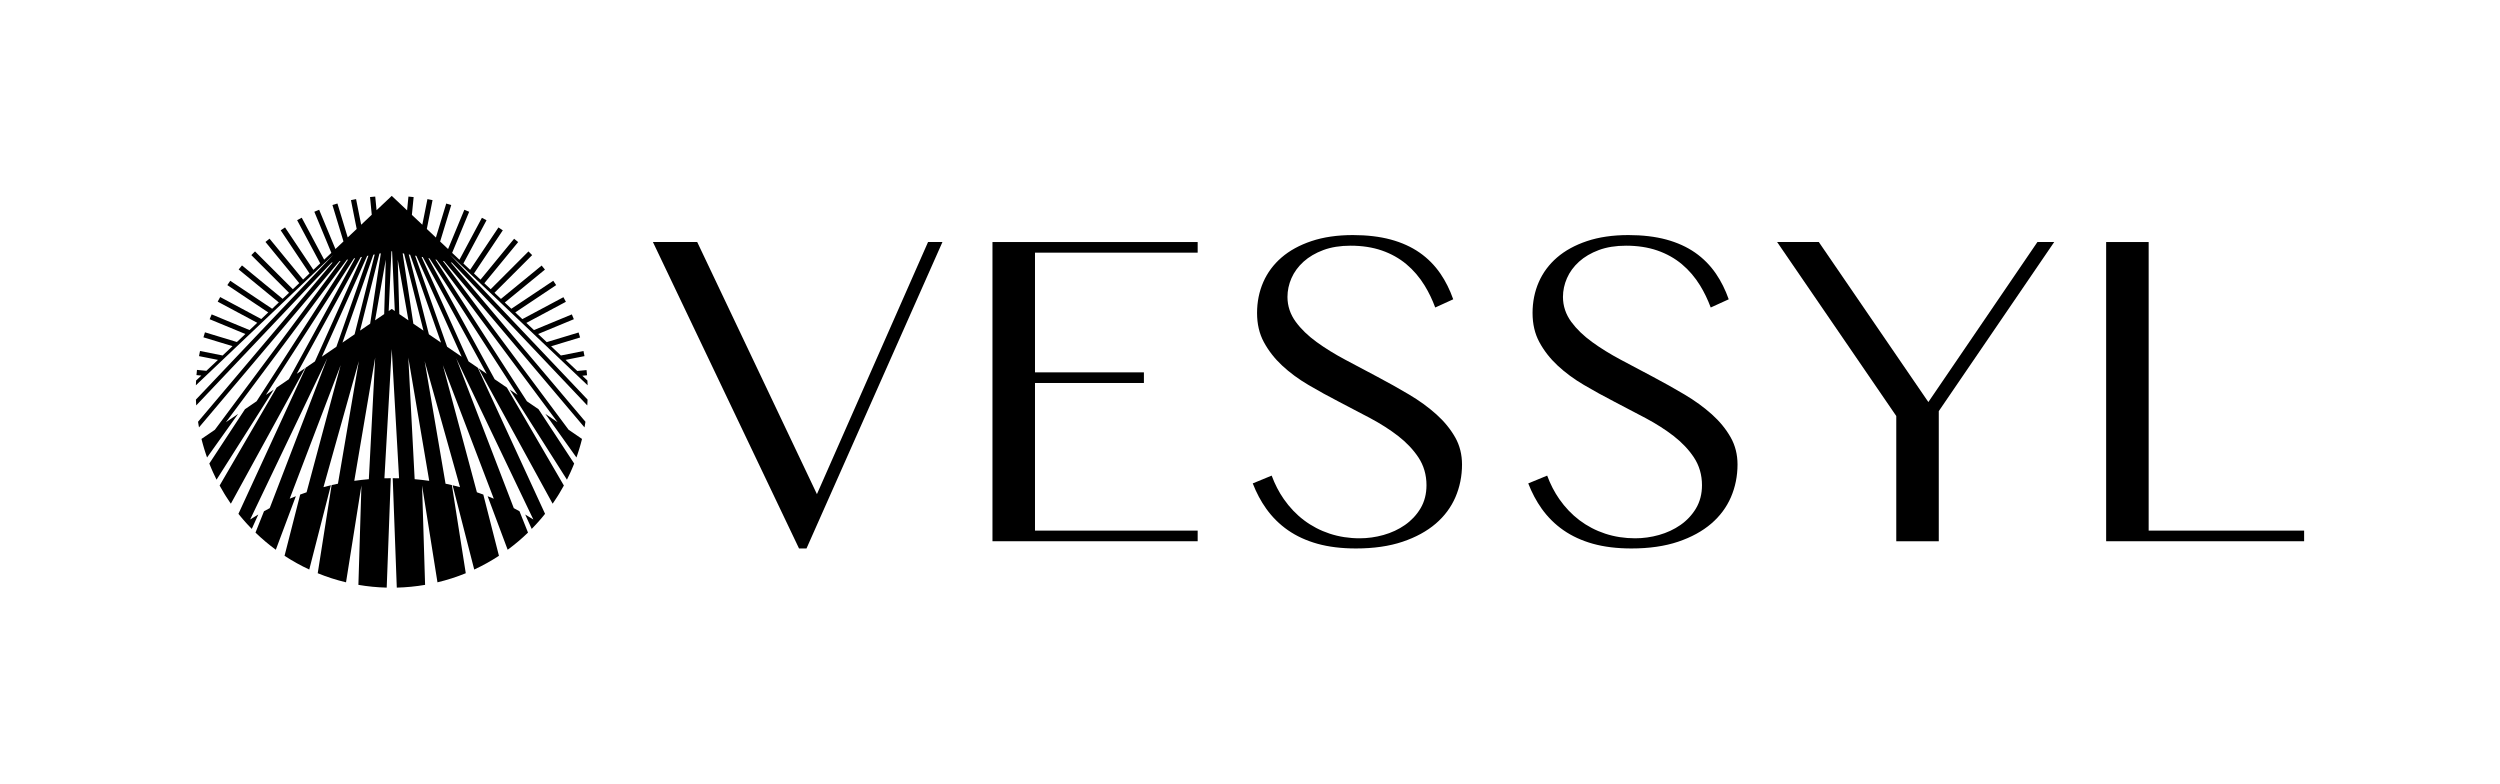
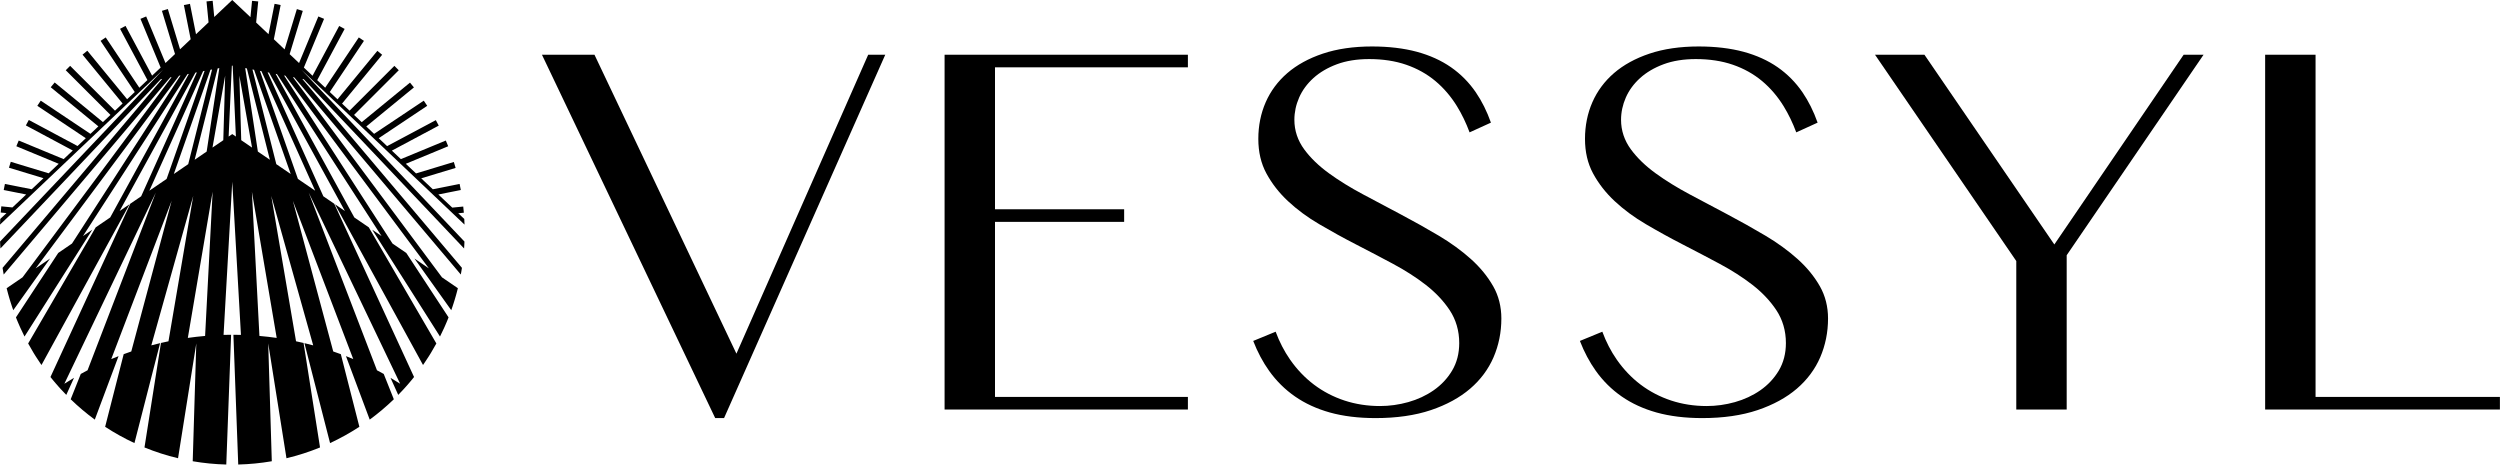
- <svg xmlns="http://www.w3.org/2000/svg" id="_Слой_1" data-name="Слой 1" viewBox="0 0 4211.86 1320">
-   <path d="M773.14,444.72l-14.78-15.58,16.81,15.96,62.29,59.16,152.54,144.86c-.08-2.68-.21-5.36-.36-8.03l-2.71-2.56-5.86-5.53,7.95-.78c-.24-2.93-.52-5.85-.85-8.76l-15.59,1.53-14.44-13.63-5.34-5.04,31.92-6.35c-.53-2.89-1.1-5.77-1.71-8.63l-38.06,7.57-11.56-10.92-4.91-4.63,48.85-14.79c-.81-2.82-1.66-5.63-2.54-8.42l-53.69,16.25-9.99-9.43-4.52-4.26,60.19-24.92c-1.08-2.73-2.21-5.44-3.37-8.13l-63.84,26.43-8.64-8.16-4.16-3.93,66.6-35.54c-1.35-2.61-2.73-5.2-4.15-7.76l-69.21,36.93-8.1-7.65-3.83-3.62,68.91-46.02c-1.6-2.47-3.23-4.9-4.9-7.31l-70.58,47.14-7.59-7.17-3.52-3.32,67.7-55.49c-1.83-2.29-3.69-4.56-5.59-6.8l-68.57,56.2-7.68-7.25-3.22-3.04,63.52-63.5c-2.04-2.1-4.12-4.18-6.22-6.22l-63.71,63.68-7.75-7.32-2.91-2.76,57-69.36c-2.25-1.89-4.52-3.76-6.81-5.59l-56.61,68.9-8.4-7.93-2.62-2.47,48.56-72.67c-2.41-1.66-4.85-3.29-7.31-4.89l-47.75,71.43-9.02-8.52-2.32-2.19,38.98-72.8c-2.57-1.43-5.16-2.81-7.77-4.16l-37.84,70.7-12.32-11.62,28.7-69.25c-2.69-1.17-5.4-2.29-8.13-3.38l-27.42,66.17-11.71-11.05-1.65-1.57,18.68-61.46c-2.79-.89-5.6-1.74-8.42-2.55l-17.41,57.27-14.03-13.25-1.28-1.2,9.67-48.58c-2.87-.61-5.75-1.18-8.64-1.71l-8.59,43.16-16.73-15.8-.86-.81,2.96-29.97c-2.9-.32-5.82-.61-8.76-.85l-2.29,23.19-25.83-24.37-25.58,24.14-2.26-22.99c-2.93.25-5.85.53-8.76.85l2.92,29.78-.85.8-16.99,16.03-8.58-43.16c-2.9.53-5.78,1.1-8.64,1.71l9.66,48.59-1.27,1.2-13.84,13.06-17.32-57.17c-2.83.81-5.64,1.66-8.43,2.54l18.59,61.38-1.64,1.56-11.9,11.23-27.42-66.17c-2.73,1.09-5.44,2.21-8.13,3.38l28.7,69.26-2,1.88-10.16,9.58-37.76-70.69c-2.6,1.36-5.19,2.74-7.76,4.16l38.89,72.79-2.32,2.19-9.19,8.68-47.75-71.44c-2.46,1.6-4.89,3.23-7.31,4.89l48.57,72.67-2.62,2.47-8.25,7.78-56.54-68.93c-2.29,1.83-4.56,3.69-6.81,5.58l56.94,69.41-2.92,2.75h0s-7.9,7.47-7.9,7.47l-63.71-63.69c-2.1,2.05-4.18,4.13-6.23,6.23l63.53,63.5-3.22,3.04-7.53,7.11-68.54-56.28c-1.89,2.24-3.76,4.51-5.59,6.8l67.67,55.56-3.51,3.33-7.75,7.31-70.58-47.15c-1.67,2.42-3.3,4.85-4.9,7.32l68.91,46.02-3.83,3.62-7.93,7.49-69.23-37.03c-1.43,2.57-2.81,5.15-4.17,7.76l66.64,35.64-4.16,3.92-8.82,8.33-63.83-26.43c-1.16,2.69-2.29,5.4-3.37,8.13l60.19,24.92-4.52,4.26-9.79,9.24-53.8-16.34c-.89,2.79-1.74,5.6-2.56,8.43l48.99,14.87-4.91,4.63-11.77,11.11-38.06-7.57c-.61,2.86-1.18,5.74-1.71,8.63l31.92,6.35-5.34,5.04-14.18,13.38-15.82-1.57c-.33,2.91-.61,5.83-.86,8.77l8.19.81-5.85,5.52-2.98,2.82c-.15,2.67-.28,5.35-.36,8.03l152.54-144.86,62.29-59.16,16.81-15.96-14.78,15.58-41.23,43.46-175.55,185.02c.05,1.39.11,2.77.19,4.15.02.53.05,1.05.08,1.57.01.2.02.39.04.58.02.55.06,1.1.09,1.64.04.63.08,1.25.13,1.88l227.87-240.53,1.99-.37-226.81,268.44c.13.79.25,1.59.38,2.38.12.77.25,1.54.38,2.3.01.07.02.14.03.2.09.52.18,1.03.26,1.54.09.5.18,1,.27,1.49.09.53.19,1.05.28,1.58l236.64-280.1,1.93-.36-211.82,284.46-22.57,15.42c.17.66.33,1.33.5,1.99.15.57.29,1.14.44,1.7.19.76.39,1.52.6,2.27.13.52.27,1.04.41,1.56.11.39.22.78.33,1.18.15.54.3,1.07.45,1.61.15.52.3,1.05.45,1.57.15.55.32,1.11.48,1.66.24.84.49,1.67.74,2.51.17.55.34,1.11.51,1.66.45,1.44.9,2.88,1.36,4.31.16.52.33,1.04.51,1.55.16.5.32,1,.49,1.5.14.41.27.82.41,1.23.16.46.31.92.47,1.37.19.56.39,1.12.58,1.68.22.63.45,1.27.67,1.9,0,0,0,.01,0,.02l52.32-73.44-20.53,14.02,203.84-273.75,1.96-.37-154.14,238.83h0s-19.58,13.38-19.58,13.38l-60.05,91.52s.04.09.05.14c.25.63.5,1.25.75,1.87.25.63.5,1.25.75,1.87.26.62.51,1.24.77,1.86.25.6.5,1.19.75,1.79.8,1.88,1.61,3.75,2.44,5.61.26.6.53,1.21.81,1.81,1.87,4.13,3.82,8.22,5.85,12.26l96.31-151.81-13.22,9.03,148.47-230.04,1.93-.37-111.74,204-20.58,14.06-96,164.99c2.44,4.46,4.98,8.86,7.61,13.19.35.57.69,1.14,1.04,1.7.29.46.57.92.86,1.39.26.42.53.84.79,1.26.31.49.61.97.92,1.45,1.77,2.78,3.58,5.54,5.44,8.26.33.49.66.97.99,1.46.02.02.03.05.05.07.42.61.83,1.21,1.25,1.81l125.09-228.4-14.09,9.62,107.71-196.63,2.09-.39-79.19,176.11-15.45,10.56-113.41,246.2c.62.79,1.25,1.56,1.88,2.34.62.77,1.25,1.54,1.89,2.31.01,0,.02.02.02.03.64.76,1.27,1.52,1.91,2.28.64.76,1.29,1.52,1.94,2.28,1.3,1.51,2.62,3.02,3.94,4.51.11.12.22.24.33.36s.22.24.33.36c.19.22.38.43.57.64.19.22.38.43.58.65.06.06.12.13.18.2.19.2.37.41.56.61.06.08.13.15.2.22.3.33.6.66.91.99.12.14.24.28.37.41,2.25,2.44,4.54,4.85,6.87,7.22l10.99-24.28c-4.64,2.73-9.22,5.55-13.74,8.44l129.98-271.65-97.03,252.52c-3.22,1.68-6.42,3.41-9.6,5.19l-14.35,35.99c10.75,10.39,22.19,20.05,34.25,28.92l33.76-90.21c-3.48,1.36-6.94,2.77-10.37,4.21l85.86-225.07-57.41,214.24c-3.62,1.23-7.22,2.52-10.79,3.84l-26.35,103.18c13.25,8.67,27.16,16.41,41.64,23.14l36.43-141.97c-4.18.98-8.33,2.03-12.46,3.14l59.58-212.4-35.21,206.61c-3.58.74-7.14,1.53-10.68,2.36h-.01l-23.39,148.47c15.34,6.27,31.27,11.41,47.68,15.33l25.94-163.21-5.09,167.48c15.55,2.67,31.48,4.25,47.69,4.66l6.85-184.36c-3.58.01-7.15.07-10.71.17l12.35-217.65,12.35,217.65c-3.56-.1-7.13-.16-10.71-.17l6.85,184.36c16.21-.41,32.14-1.99,47.69-4.66l-5.09-167.48,25.94,163.21c16.41-3.92,32.34-9.06,47.68-15.33l-23.39-148.47h-.01c-3.54-.83-7.1-1.62-10.68-2.36l-35.21-206.61,59.58,212.4c-4.13-1.11-8.28-2.16-12.46-3.14l36.43,141.97c14.48-6.73,28.39-14.47,41.64-23.14l-26.35-103.18c-3.57-1.32-7.17-2.61-10.79-3.84l-57.41-214.24,85.86,225.07c-3.43-1.44-6.89-2.85-10.37-4.21l33.75,90.21c12.07-8.87,23.51-18.53,34.26-28.92l-14.35-35.99c-3.18-1.78-6.38-3.51-9.6-5.19l-97.03-252.52,129.98,271.65c-4.52-2.89-9.1-5.71-13.74-8.44l10.99,24.28c2.33-2.37,4.62-4.78,6.87-7.22.13-.13.25-.27.37-.41.31-.33.61-.66.91-.99.07-.07.14-.14.2-.22.19-.2.37-.41.56-.61.06-.07.12-.14.18-.2.2-.22.39-.43.58-.65.19-.21.38-.42.57-.64.11-.12.22-.24.33-.36s.22-.24.33-.36c1.32-1.49,2.64-3,3.94-4.51.65-.76,1.3-1.52,1.94-2.28.64-.76,1.27-1.52,1.91-2.28,0-.01.01-.02.02-.03.64-.77,1.27-1.54,1.89-2.31.63-.78,1.26-1.55,1.88-2.34l-113.41-246.2-15.45-10.56-79.19-176.11,2.09.39,107.71,196.63-14.09-9.62,125.09,228.4c.42-.6.83-1.2,1.25-1.81.02-.02.03-.05.05-.07.33-.49.66-.97.99-1.46,1.86-2.72,3.67-5.48,5.44-8.26.31-.48.61-.96.92-1.45.26-.42.53-.84.79-1.26.29-.47.57-.93.86-1.39.35-.56.69-1.13,1.04-1.7,2.63-4.33,5.17-8.73,7.61-13.19l-96-164.99-20.58-14.06-111.74-204,1.93.37,148.47,230.04-13.22-9.03,96.31,151.81c2.03-4.04,3.98-8.13,5.85-12.26.28-.6.55-1.21.81-1.81.83-1.86,1.64-3.73,2.44-5.61.25-.6.5-1.19.75-1.79.26-.62.51-1.24.77-1.86.25-.62.5-1.24.75-1.87.25-.62.5-1.24.75-1.87,0-.05.04-.1.05-.14l-60.05-91.52-19.58-13.37h0s-154.14-238.84-154.14-238.84l1.96.37,203.84,273.75-20.53-14.02,52.32,73.44s0-.02,0-.02c.22-.63.45-1.27.67-1.9.19-.56.39-1.12.58-1.68.16-.45.31-.91.47-1.37.14-.41.27-.82.41-1.23.17-.5.33-1,.49-1.5.18-.51.35-1.03.51-1.55.46-1.43.91-2.87,1.36-4.31.17-.55.34-1.11.51-1.66.25-.84.5-1.67.74-2.51.16-.55.33-1.11.48-1.66.15-.52.3-1.05.45-1.57.15-.54.3-1.07.45-1.61.11-.4.22-.79.33-1.18.14-.52.28-1.04.41-1.56.21-.75.41-1.51.6-2.27.15-.56.29-1.13.44-1.7.17-.66.33-1.33.5-1.99l-22.57-15.42-211.82-284.46,1.93.36,236.64,280.1c.09-.53.19-1.05.28-1.58.09-.49.18-.99.27-1.49.08-.51.17-1.02.26-1.54.01-.06.02-.13.03-.2.13-.76.26-1.53.38-2.3.13-.79.25-1.59.38-2.38l-226.81-268.44,1.99.37,227.87,240.53c.05-.63.09-1.25.13-1.88.03-.54.07-1.09.09-1.64.02-.19.03-.38.04-.58.03-.52.06-1.04.08-1.57.08-1.38.14-2.76.19-4.15l-175.55-185.02-41.23-43.46ZM680.72,427.2l32.72,129.79-17.06-11.65-17.99-118.58,2.33.44ZM639.28,427.2l2.33-.44-17.99,118.58-17.06,11.65,32.72-129.79ZM566.72,584.21l-24.53,16.76,76.37-169.85,2.13-.4-53.97,153.49ZM597.42,563.24l-20.46,13.97,52.07-148.07,2.3-.44-33.91,134.54ZM621.41,807.3c-8.25.71-16.43,1.64-24.54,2.8l35.22-207.67-10.68,204.87ZM647.26,529.19l-15.36,10.49,18.02-102.25-2.66,91.76ZM660,520.49l-5.15,3.52.56-12.47,4.01-88.15h0s.58-.12.58-.12l.58.11h0s4.01,88.16,4.01,88.16l.56,12.47-5.15-3.52ZM670.08,437.43l18.02,102.25-15.36-10.49-2.66-91.76ZM723.13,810.1c-8.11-1.16-16.29-2.09-24.54-2.8l-10.68-204.87,35.22,207.67ZM722.58,563.24l-33.91-134.54,2.3.44,52.07,148.07-20.46-13.97ZM777.81,600.97l-24.53-16.76-53.97-153.49,2.13.4,76.37,169.85Z" />
-   <g>
-     <path d="M1563.52,407.76l-187.2,424.74-201.69-424.74h-74.63l246.15,516.24h12.6l229.03-516.24h-24.25Z" />
-     <path d="M2017.76,425.66v-17.9h-345.7v504.09h345.7v-17.91h-274.07v-248.71h183.5v-17.9h-183.5v-201.67h274.07Z" />
-     <path d="M2451.59,736.83c-7.92-13.96-18.59-27.01-31.73-38.78-13.42-12.03-28.9-23.26-45.99-33.39-17.46-10.34-35.48-20.43-53.58-30.01-17.39-9.19-35.54-18.82-53.93-28.63-17.9-9.53-34.1-19.56-48.18-29.79-14.44-10.48-26.23-21.87-35.04-33.87-9.34-12.68-14.09-26.86-14.09-42.12,0-10.74,2.26-21.36,6.74-31.59,4.47-10.26,11.34-19.62,20.37-27.8,8.95-8.08,20.16-14.67,33.33-19.57,13.12-4.89,28.55-7.35,45.88-7.35,19.35,0,37.05,2.7,52.57,8.06,15.61,5.39,29.58,13.19,41.5,23.18,11.84,9.91,22.17,21.98,30.67,35.84,6.96,11.32,12.95,23.76,17.87,37.06l30.33-13.83c-5.69-16.1-12.9-30.55-21.46-43.05-9.6-14.04-21.46-26.03-35.24-35.62-13.82-9.61-30.14-17.01-48.51-21.99-18.59-5.01-40.07-7.56-63.81-7.56-26.2,0-49.69,3.42-69.82,10.18-19.97,6.69-36.95,16-50.47,27.69-13.41,11.59-23.73,25.49-30.67,41.3-6.97,15.91-10.51,33.44-10.51,52.11s3.84,34.94,11.42,48.98c7.8,14.47,18.14,27.76,30.77,39.53,12.85,11.99,27.76,22.97,44.3,32.68,16.9,9.95,34.37,19.57,51.96,28.62,17.88,9.2,35.53,18.45,52.45,27.5,17.46,9.33,33.2,19.4,46.79,29.93,13.96,10.82,25.42,22.93,34.1,35.99,9.06,13.69,13.66,29.47,13.66,46.91,0,14.72-3.4,27.89-10.14,39.15-6.56,10.99-15.37,20.4-26.18,27.92-10.61,7.4-22.75,13.06-36.1,16.81-13.19,3.7-26.7,5.58-40.18,5.58-17.76,0-34.75-2.64-50.5-7.84-15.78-5.2-30.34-12.81-43.26-22.56-12.9-9.74-24.37-21.76-34.07-35.72-8.19-11.75-15.02-25.01-20.4-39.5l-31.88,13.12c6.12,15.76,13.72,30.04,22.66,42.56,10.14,14.23,22.48,26.45,36.7,36.32,14.23,9.91,30.9,17.58,49.57,22.8,18.82,5.26,40.65,7.94,64.9,7.94,29.85,0,56.3-3.81,78.65-11.34,22.2-7.49,40.97-17.74,55.8-30.47,14.69-12.6,25.85-27.61,33.17-44.57,7.38-17.09,11.12-35.62,11.12-55.1,0-16.82-3.87-32.19-11.51-45.69Z" />
-     <path d="M2915.74,736.83c-7.91-13.96-18.58-27.01-31.72-38.78-13.44-12.03-28.9-23.26-46.01-33.39-17.44-10.34-35.46-20.43-53.57-30.01-17.41-9.19-35.54-18.82-53.95-28.63-17.88-9.53-34.09-19.56-48.16-29.79-14.45-10.48-26.23-21.87-35.05-33.87-9.34-12.68-14.09-26.86-14.09-42.12,0-10.74,2.28-21.36,6.75-31.59,4.47-10.26,11.32-19.62,20.36-27.8,8.93-8.08,20.14-14.67,33.31-19.57,13.12-4.89,28.57-7.35,45.9-7.35,19.35,0,37.03,2.7,52.56,8.06,15.62,5.39,29.58,13.19,41.52,23.18,11.83,9.91,22.15,21.98,30.67,35.84,6.94,11.32,12.93,23.76,17.87,37.06l30.33-13.83c-5.71-16.1-12.92-30.55-21.47-43.05-9.6-14.04-21.46-26.03-35.23-35.62-13.82-9.61-30.15-17.01-48.52-21.99-18.59-5.01-40.07-7.56-63.8-7.56-26.21,0-49.71,3.42-69.84,10.18-19.95,6.69-36.94,16-50.47,27.69-13.41,11.59-23.73,25.49-30.66,41.3-6.97,15.91-10.51,33.44-10.51,52.11s3.84,34.94,11.4,48.98c7.79,14.47,18.15,27.76,30.78,39.53,12.85,11.99,27.75,22.97,44.29,32.68,16.9,9.95,34.37,19.57,51.96,28.62,17.88,9.2,35.53,18.45,52.45,27.5,17.47,9.33,33.2,19.4,46.8,29.93,13.95,10.82,25.42,22.93,34.09,35.99,9.08,13.69,13.68,29.47,13.68,46.91,0,14.72-3.42,27.89-10.14,39.15-6.58,10.99-15.38,20.4-26.18,27.92-10.63,7.4-22.77,13.06-36.11,16.81-13.17,3.7-26.69,5.58-40.16,5.58-17.77,0-34.77-2.64-50.52-7.84-15.78-5.2-30.33-12.81-43.26-22.56-12.89-9.74-24.35-21.76-34.07-35.72-8.17-11.75-15.02-25.01-20.38-39.5l-31.88,13.12c6.12,15.76,13.72,30.04,22.64,42.56,10.15,14.23,22.48,26.45,36.7,36.32,14.23,9.91,30.91,17.58,49.57,22.8,18.83,5.26,40.67,7.94,64.92,7.94,29.84,0,56.29-3.81,78.63-11.34,22.2-7.49,40.98-17.74,55.8-30.47,14.69-12.6,25.85-27.61,33.19-44.57,7.37-17.09,11.12-35.62,11.12-55.1,0-16.82-3.89-32.19-11.53-45.69Z" />
-     <path d="M3432.52,407.76l-183.73,269.6-184.55-269.6h-70.23l200.72,293.11v210.98h71.62v-219.21l1.38-2.01,193.09-282.88h-28.3Z" />
-     <path d="M3619.94,893.94v-486.18h-71.62v504.09h333.54v-17.91h-261.91Z" />
+ <svg xmlns="http://www.w3.org/2000/svg" width="3552" height="660" viewBox="0 0 3552 660" fill="none">
+   <g clip-path="url(#clip0_6016_2)">
+     <path d="M443.14 114.72L428.36 99.14L445.17 115.1L507.46 174.26L660 319.12C659.92 316.44 659.79 313.76 659.64 311.09L656.93 308.53L651.07 303L659.02 302.22C658.78 299.29 658.5 296.37 658.17 293.46L642.58 294.99L628.14 281.36L622.8 276.32L654.72 269.97C654.19 267.08 653.62 264.2 653.01 261.34L614.95 268.91L603.39 257.99L598.48 253.36L647.33 238.57C646.52 235.75 645.67 232.94 644.79 230.15L591.1 246.4L581.11 236.97L576.59 232.71L636.78 207.79C635.7 205.06 634.57 202.35 633.41 199.66L569.57 226.09L560.93 217.93L556.77 214L623.37 178.46C622.02 175.85 620.64 173.26 619.22 170.7L550.01 207.63L541.91 199.98L538.08 196.36L606.99 150.34C605.39 147.87 603.76 145.44 602.09 143.03L531.51 190.17L523.92 183L520.4 179.68L588.1 124.19C586.27 121.9 584.41 119.63 582.51 117.39L513.94 173.59L506.26 166.34L503.04 163.3L566.56 99.8C564.52 97.7 562.44 95.62 560.34 93.58L496.63 157.26L488.88 149.94L485.97 147.18L542.97 77.82C540.72 75.93 538.45 74.06 536.16 72.23L479.55 141.13L471.15 133.2L468.53 130.73L517.09 58.06C514.68 56.4 512.24 54.77 509.78 53.17L462.03 124.6L453.01 116.08L450.69 113.89L489.67 41.09C487.1 39.66 484.51 38.28 481.9 36.93L444.06 107.63L431.74 96.01L460.44 26.76C457.75 25.59 455.04 24.47 452.31 23.38L424.89 89.55L413.18 78.5L411.53 76.93L430.21 15.47C427.42 14.58 424.61 13.73 421.79 12.92L404.38 70.19L390.35 56.94L389.07 55.74L398.74 7.16C395.87 6.55 392.99 5.98 390.1 5.45L381.51 48.61L364.78 32.81L363.92 32L366.88 2.03C363.98 1.71 361.06 1.42 358.12 1.18L355.83 24.37L330 0L304.42 24.14L302.16 1.15C299.23 1.4 296.31 1.68 293.4 2L296.32 31.78L295.47 32.58L278.48 48.61L269.9 5.45C267 5.98 264.12 6.55 261.26 7.16L270.92 55.75L269.65 56.95L255.81 70.01L238.49 12.84C235.66 13.65 232.85 14.5 230.06 15.38L248.65 76.76L247.01 78.32L235.11 89.55L207.69 23.38C204.96 24.47 202.25 25.59 199.56 26.76L228.26 96.02L226.26 97.9L216.1 107.48L178.34 36.79C175.74 38.15 173.15 39.53 170.58 40.95L209.47 113.74L207.15 115.93L197.96 124.61L150.21 53.17C147.75 54.77 145.32 56.4 142.9 58.06L191.47 130.73L188.85 133.2L180.6 140.98L124.06 72.05C121.77 73.88 119.5 75.74 117.25 77.63L174.19 147.04L171.27 149.79L163.37 157.26L99.66 93.57C97.56 95.62 95.48 97.7 93.43 99.8L156.96 163.3L153.74 166.34L146.21 173.45L77.67 117.17C75.78 119.41 73.91 121.68 72.08 123.97L139.75 179.53L136.24 182.86L128.49 190.17L57.91 143.02C56.24 145.44 54.61 147.87 53.01 150.34L121.92 196.36L118.09 199.98L110.16 207.47L40.93 170.44C39.5 173.01 38.12 175.59 36.76 178.2L103.4 213.84L99.24 217.76L90.42 226.09L26.59 199.66C25.43 202.35 24.3 205.06 23.22 207.79L83.41 232.71L78.89 236.97L69.1 246.21L15.3 229.87C14.41 232.66 13.56 235.47 12.74 238.3L61.73 253.17L56.82 257.8L45.05 268.91L6.99 261.34C6.38 264.2 5.81 267.08 5.28 269.97L37.2 276.32L31.86 281.36L17.68 294.74L1.86 293.17C1.53 296.08 1.25 299 1 301.94L9.19 302.75L3.34 308.27L0.36 311.09C0.21 313.76 0.08 316.44 0 319.12L152.54 174.26L214.83 115.1L231.64 99.14L216.86 114.72L175.63 158.18L0.08 343.2C0.13 344.59 0.19 345.97 0.27 347.35C0.29 347.88 0.32 348.4 0.35 348.92C0.36 349.12 0.37 349.31 0.39 349.5C0.41 350.05 0.45 350.6 0.48 351.14C0.52 351.77 0.56 352.39 0.61 353.02L228.48 112.49L230.47 112.12L3.66 380.56C3.79 381.35 3.91 382.15 4.04 382.94C4.16 383.71 4.29 384.48 4.42 385.24C4.43 385.31 4.44 385.38 4.45 385.44C4.54 385.96 4.63 386.47 4.71 386.98C4.8 387.48 4.89 387.98 4.98 388.47C5.07 389 5.17 389.52 5.26 390.05L241.9 109.95L243.83 109.59L32.01 394.05L9.44 409.47C9.61 410.13 9.77 410.8 9.94 411.46C10.09 412.03 10.23 412.6 10.38 413.16C10.57 413.92 10.77 414.68 10.98 415.43C11.11 415.95 11.25 416.47 11.39 416.99C11.5 417.38 11.61 417.77 11.72 418.17C11.87 418.71 12.02 419.24 12.17 419.78C12.32 420.3 12.47 420.83 12.62 421.35C12.77 421.9 12.94 422.46 13.1 423.01C13.34 423.85 13.59 424.68 13.84 425.52C14.01 426.07 14.18 426.63 14.35 427.18C14.8 428.62 15.25 430.06 15.71 431.49C15.87 432.01 16.04 432.53 16.22 433.04C16.38 433.54 16.54 434.04 16.71 434.54C16.85 434.95 16.98 435.36 17.12 435.77C17.28 436.23 17.43 436.69 17.59 437.14C17.78 437.7 17.98 438.26 18.17 438.82C18.39 439.45 18.62 440.09 18.84 440.72C18.84 440.72 18.84 440.73 18.84 440.74L71.16 367.3L50.63 381.32L254.47 107.57L256.43 107.2L102.29 346.03L82.71 359.41L22.66 450.93C22.66 450.93 22.7 451.02 22.71 451.07C22.96 451.7 23.21 452.32 23.46 452.94C23.71 453.57 23.96 454.19 24.21 454.81C24.47 455.43 24.72 456.05 24.98 456.67C25.23 457.27 25.48 457.86 25.73 458.46C26.53 460.34 27.34 462.21 28.17 464.07C28.43 464.67 28.7 465.28 28.98 465.88C30.85 470.01 32.8 474.1 34.83 478.14L131.14 326.33L117.92 335.36L266.39 105.32L268.32 104.95L156.58 308.95L136 323.01L40 488C42.44 492.46 44.98 496.86 47.61 501.19C47.96 501.76 48.3 502.33 48.65 502.89C48.94 503.35 49.22 503.81 49.51 504.28C49.77 504.7 50.04 505.12 50.3 505.54C50.61 506.03 50.91 506.51 51.22 506.99C52.99 509.77 54.8 512.53 56.66 515.25C56.99 515.74 57.32 516.22 57.65 516.71C57.67 516.73 57.68 516.76 57.7 516.78C58.12 517.39 58.53 517.99 58.95 518.59L184.04 290.19L169.95 299.81L277.66 103.18L279.75 102.79L200.56 278.9L185.11 289.46L71.7 535.66C72.32 536.45 72.95 537.22 73.58 538C74.2 538.77 74.83 539.54 75.47 540.31C75.48 540.31 75.49 540.33 75.49 540.34C76.13 541.1 76.76 541.86 77.4 542.62C78.04 543.38 78.69 544.14 79.34 544.9C80.64 546.41 81.96 547.92 83.28 549.41C83.39 549.53 83.5 549.65 83.61 549.77C83.72 549.89 83.83 550.01 83.94 550.13C84.13 550.35 84.32 550.56 84.51 550.77C84.7 550.99 84.89 551.2 85.09 551.42C85.15 551.48 85.21 551.55 85.27 551.62C85.46 551.82 85.64 552.03 85.83 552.23C85.89 552.31 85.96 552.38 86.03 552.45C86.33 552.78 86.63 553.11 86.94 553.44C87.06 553.58 87.18 553.72 87.31 553.85C89.56 556.29 91.85 558.7 94.18 561.07L105.17 536.79C100.53 539.52 95.95 542.34 91.43 545.23L221.41 273.58L124.38 526.1C121.16 527.78 117.96 529.51 114.78 531.29L100.43 567.28C111.18 577.67 122.62 587.33 134.68 596.2L168.44 505.99C164.96 507.35 161.5 508.76 158.07 510.2L243.93 285.13L186.52 499.37C182.9 500.6 179.3 501.89 175.73 503.21L149.38 606.39C162.63 615.06 176.54 622.8 191.02 629.53L227.45 487.56C223.27 488.54 219.12 489.59 214.99 490.7L274.57 278.3L239.36 484.91C235.78 485.65 232.22 486.44 228.68 487.27H228.67L205.28 635.74C220.62 642.01 236.55 647.15 252.96 651.07L278.9 487.86L273.81 655.34C289.36 658.01 305.29 659.59 321.5 660L328.35 475.64C324.77 475.65 321.2 475.71 317.64 475.81L329.99 258.16L342.34 475.81C338.78 475.71 335.21 475.65 331.63 475.64L338.48 660C354.69 659.59 370.62 658.01 386.17 655.34L381.08 487.86L407.02 651.07C423.43 647.15 439.36 642.01 454.7 635.74L431.31 487.27H431.3C427.76 486.44 424.2 485.65 420.62 484.91L385.41 278.3L444.99 490.7C440.86 489.59 436.71 488.54 432.53 487.56L468.96 629.53C483.44 622.8 497.35 615.06 510.6 606.39L484.25 503.21C480.68 501.89 477.08 500.6 473.46 499.37L416.05 285.13L501.91 510.2C498.48 508.76 495.02 507.35 491.54 505.99L525.29 596.2C537.36 587.33 548.8 577.67 559.55 567.28L545.2 531.29C542.02 529.51 538.82 527.78 535.6 526.1L438.57 273.58L568.55 545.23C564.03 542.34 559.45 539.52 554.81 536.79L565.8 561.07C568.13 558.7 570.42 556.29 572.67 553.85C572.8 553.72 572.92 553.58 573.04 553.44C573.35 553.11 573.65 552.78 573.95 552.45C574.02 552.38 574.09 552.31 574.15 552.23C574.34 552.03 574.52 551.82 574.71 551.62C574.77 551.55 574.83 551.48 574.89 551.42C575.09 551.2 575.28 550.99 575.47 550.77C575.66 550.56 575.85 550.35 576.04 550.13C576.15 550.01 576.26 549.89 576.37 549.77C576.48 549.65 576.59 549.53 576.7 549.41C578.02 547.92 579.34 546.41 580.64 544.9C581.29 544.14 581.94 543.38 582.58 542.62C583.22 541.86 583.85 541.1 584.49 540.34C584.49 540.33 584.5 540.32 584.51 540.31C585.15 539.54 585.78 538.77 586.4 538C587.03 537.22 587.66 536.45 588.28 535.66L474.87 289.46L459.42 278.9L380.23 102.79L382.32 103.18L490.03 299.81L475.94 290.19L601.03 518.59C601.45 517.99 601.86 517.39 602.28 516.78C602.3 516.76 602.31 516.73 602.33 516.71C602.66 516.22 602.99 515.74 603.32 515.25C605.18 512.53 606.99 509.77 608.76 506.99C609.07 506.51 609.37 506.03 609.68 505.54C609.94 505.12 610.21 504.7 610.47 504.28C610.76 503.81 611.04 503.35 611.33 502.89C611.68 502.33 612.02 501.76 612.37 501.19C615 496.86 617.54 492.46 619.98 488L523.98 323.01L503.4 308.95L391.66 104.95L393.59 105.32L542.06 335.36L528.84 326.33L625.15 478.14C627.18 474.1 629.13 470.01 631 465.88C631.28 465.28 631.55 464.67 631.81 464.07C632.64 462.21 633.45 460.34 634.25 458.46C634.5 457.86 634.75 457.27 635 456.67C635.26 456.05 635.51 455.43 635.77 454.81C636.02 454.19 636.27 453.57 636.52 452.94C636.77 452.32 637.02 451.7 637.27 451.07C637.27 451.02 637.31 450.97 637.32 450.93L577.27 359.41L557.69 346.04L403.55 107.2L405.51 107.57L609.35 381.32L588.82 367.3L641.14 440.74V440.72C641.36 440.09 641.59 439.45 641.81 438.82C642 438.26 642.2 437.7 642.39 437.14C642.55 436.69 642.7 436.23 642.86 435.77C643 435.36 643.13 434.95 643.27 434.54C643.44 434.04 643.6 433.54 643.76 433.04C643.94 432.53 644.11 432.01 644.27 431.49C644.73 430.06 645.18 428.62 645.63 427.18C645.8 426.63 645.97 426.07 646.14 425.52C646.39 424.68 646.64 423.85 646.88 423.01C647.04 422.46 647.21 421.9 647.36 421.35C647.51 420.83 647.66 420.3 647.81 419.78C647.96 419.24 648.11 418.71 648.26 418.17C648.37 417.77 648.48 417.38 648.59 416.99C648.73 416.47 648.87 415.95 649 415.43C649.21 414.68 649.41 413.92 649.6 413.16C649.75 412.6 649.89 412.03 650.04 411.46C650.21 410.8 650.37 410.13 650.54 409.47L627.97 394.05L416.15 109.59L418.08 109.95L654.72 390.05C654.81 389.52 654.91 389 655 388.47C655.09 387.98 655.18 387.48 655.27 386.98C655.35 386.47 655.44 385.96 655.53 385.44C655.54 385.38 655.55 385.31 655.56 385.24C655.69 384.48 655.82 383.71 655.94 382.94C656.07 382.15 656.19 381.35 656.32 380.56L429.51 112.12L431.5 112.49L659.37 353.02C659.42 352.39 659.46 351.77 659.5 351.14C659.53 350.6 659.57 350.05 659.59 349.5C659.61 349.31 659.62 349.12 659.63 348.92C659.66 348.4 659.69 347.88 659.71 347.35C659.79 345.97 659.85 344.59 659.9 343.2L484.35 158.18L443.12 114.72H443.14ZM350.72 97.2L383.44 226.99L366.38 215.34L348.39 96.76L350.72 97.2ZM309.28 97.2L311.61 96.76L293.62 215.34L276.56 226.99L309.28 97.2ZM236.72 254.21L212.19 270.97L288.56 101.12L290.69 100.72L236.72 254.21ZM267.42 233.24L246.96 247.21L299.03 99.14L301.33 98.7L267.42 233.24ZM291.41 477.3C283.16 478.01 274.98 478.94 266.87 480.1L302.09 272.43L291.41 477.3ZM317.26 199.19L301.9 209.68L319.92 107.43L317.26 199.19ZM330 190.49L324.85 194.01L325.41 181.54L329.42 93.39L330 93.27L330.58 93.38L334.59 181.54L335.15 194.01L330 190.49ZM340.08 107.43L358.1 209.68L342.74 199.19L340.08 107.43ZM393.13 480.1C385.02 478.94 376.84 478.01 368.59 477.3L357.91 272.43L393.13 480.1ZM392.58 233.24L358.67 98.7L360.97 99.14L413.04 247.21L392.58 233.24ZM447.81 270.97L423.28 254.21L369.31 100.72L371.44 101.12L447.81 270.97Z" fill="#000000" />
+     <path d="M1233.52 77.76L1046.32 502.5L844.63 77.76H770L1016.15 594H1028.75L1257.78 77.76H1233.53H1233.52Z" fill="#000000" />
+     <path d="M1687.76 95.66V77.76H1342.06V581.85H1687.76V563.94H1413.69V315.23H1597.19V297.33H1413.69V95.66H1687.76Z" fill="#000000" />
+     <path d="M2121.59 406.83C2113.67 392.87 2103 379.82 2089.86 368.05C2076.44 356.02 2060.96 344.79 2043.87 334.66C2026.41 324.32 2008.39 314.23 1990.29 304.65C1972.9 295.46 1954.75 285.83 1936.36 276.02C1918.46 266.49 1902.26 256.46 1888.18 246.23C1873.74 235.75 1861.95 224.36 1853.14 212.36C1843.8 199.68 1839.05 185.5 1839.05 170.24C1839.05 159.5 1841.31 148.88 1845.79 138.65C1850.26 128.39 1857.13 119.03 1866.16 110.85C1875.11 102.77 1886.32 96.18 1899.49 91.28C1912.61 86.39 1928.04 83.93 1945.37 83.93C1964.72 83.93 1982.42 86.63 1997.94 91.99C2013.55 97.38 2027.52 105.18 2039.44 115.17C2051.28 125.08 2061.61 137.15 2070.11 151.01C2077.07 162.33 2083.06 174.77 2087.98 188.07L2118.31 174.24C2112.62 158.14 2105.41 143.69 2096.85 131.19C2087.25 117.15 2075.39 105.16 2061.61 95.57C2047.79 85.96 2031.47 78.56 2013.1 73.58C1994.51 68.57 1973.03 66.02 1949.29 66.02C1923.09 66.02 1899.6 69.44 1879.47 76.2C1859.5 82.89 1842.52 92.2 1829 103.89C1815.59 115.48 1805.27 129.38 1798.33 145.19C1791.36 161.1 1787.82 178.63 1787.82 197.3C1787.82 215.97 1791.66 232.24 1799.24 246.28C1807.04 260.75 1817.38 274.04 1830.01 285.81C1842.86 297.8 1857.77 308.78 1874.31 318.49C1891.21 328.44 1908.68 338.06 1926.27 347.11C1944.15 356.31 1961.8 365.56 1978.72 374.61C1996.18 383.94 2011.92 394.01 2025.51 404.54C2039.47 415.36 2050.93 427.47 2059.61 440.53C2068.67 454.22 2073.27 470 2073.27 487.44C2073.27 502.16 2069.87 515.33 2063.13 526.59C2056.57 537.58 2047.76 546.99 2036.95 554.51C2026.34 561.91 2014.2 567.57 2000.85 571.32C1987.66 575.02 1974.15 576.9 1960.67 576.9C1942.91 576.9 1925.92 574.26 1910.17 569.06C1894.39 563.86 1879.83 556.25 1866.91 546.5C1854.01 536.76 1842.54 524.74 1832.84 510.78C1824.65 499.03 1817.82 485.77 1812.44 471.28L1780.56 484.4C1786.68 500.16 1794.28 514.44 1803.22 526.96C1813.36 541.19 1825.7 553.41 1839.92 563.28C1854.15 573.19 1870.82 580.86 1889.49 586.08C1908.31 591.34 1930.14 594.02 1954.39 594.02C1984.24 594.02 2010.69 590.21 2033.04 582.68C2055.24 575.19 2074.01 564.94 2088.84 552.21C2103.53 539.61 2114.69 524.6 2122.01 507.64C2129.39 490.55 2133.13 472.02 2133.13 452.54C2133.13 435.72 2129.26 420.35 2121.62 406.85L2121.59 406.83Z" fill="#000000" />
+     <path d="M2585.74 406.83C2577.83 392.87 2567.16 379.82 2554.02 368.05C2540.58 356.02 2525.12 344.79 2508.01 334.66C2490.57 324.32 2472.55 314.23 2454.44 304.65C2437.03 295.46 2418.9 285.83 2400.49 276.02C2382.61 266.49 2366.4 256.46 2352.33 246.23C2337.88 235.75 2326.1 224.36 2317.28 212.36C2307.94 199.68 2303.19 185.5 2303.19 170.24C2303.19 159.5 2305.47 148.88 2309.94 138.65C2314.41 128.39 2321.26 119.03 2330.3 110.85C2339.23 102.77 2350.44 96.18 2363.61 91.28C2376.73 86.39 2392.18 83.93 2409.51 83.93C2428.86 83.93 2446.54 86.63 2462.07 91.99C2477.69 97.38 2491.65 105.18 2503.59 115.17C2515.42 125.08 2525.74 137.15 2534.26 151.01C2541.2 162.33 2547.19 174.77 2552.13 188.07L2582.46 174.24C2576.75 158.14 2569.54 143.69 2560.99 131.19C2551.39 117.15 2539.53 105.16 2525.76 95.57C2511.94 85.96 2495.61 78.56 2477.24 73.58C2458.65 68.57 2437.17 66.02 2413.44 66.02C2387.23 66.02 2363.73 69.44 2343.6 76.2C2323.65 82.89 2306.66 92.2 2293.13 103.89C2279.72 115.48 2269.4 129.38 2262.47 145.19C2255.5 161.1 2251.96 178.63 2251.96 197.3C2251.96 215.97 2255.8 232.24 2263.36 246.28C2271.15 260.75 2281.51 274.04 2294.14 285.81C2306.99 297.8 2321.89 308.78 2338.43 318.49C2355.33 328.44 2372.8 338.06 2390.39 347.11C2408.27 356.31 2425.92 365.56 2442.84 374.61C2460.31 383.94 2476.04 394.01 2489.64 404.54C2503.59 415.36 2515.06 427.47 2523.73 440.53C2532.81 454.22 2537.41 470 2537.41 487.44C2537.41 502.16 2533.99 515.33 2527.27 526.59C2520.69 537.58 2511.89 546.99 2501.09 554.51C2490.46 561.91 2478.32 567.57 2464.98 571.32C2451.81 575.02 2438.29 576.9 2424.82 576.9C2407.05 576.9 2390.05 574.26 2374.3 569.06C2358.52 563.86 2343.97 556.25 2331.04 546.5C2318.15 536.76 2306.69 524.74 2296.97 510.78C2288.8 499.03 2281.95 485.77 2276.59 471.28L2244.71 484.4C2250.83 500.16 2258.43 514.44 2267.35 526.96C2277.5 541.19 2289.83 553.41 2304.05 563.28C2318.28 573.19 2334.96 580.86 2353.62 586.08C2372.45 591.34 2394.29 594.02 2418.54 594.02C2448.38 594.02 2474.83 590.21 2497.17 582.68C2519.37 575.19 2538.15 564.94 2552.97 552.21C2567.66 539.61 2578.82 524.6 2586.16 507.64C2593.53 490.55 2597.28 472.02 2597.28 452.54C2597.28 435.72 2593.39 420.35 2585.75 406.85L2585.74 406.83Z" fill="#000000" />
+     <path d="M3102.52 77.76L2918.79 347.36L2734.24 77.76H2664.01L2864.73 370.87V581.85H2936.35V362.64L2937.73 360.63L3130.82 77.75H3102.52V77.76Z" fill="#000000" />
+     <path d="M3289.94 563.94V77.76H3218.32V581.85H3551.86V563.94H3289.95H3289.94Z" fill="#000000" />
  </g>
+   <defs>
+     <clipPath id="clip0_6016_2">
+       <rect width="3552" height="660" fill="#000000" />
+     </clipPath>
+   </defs>
</svg>
